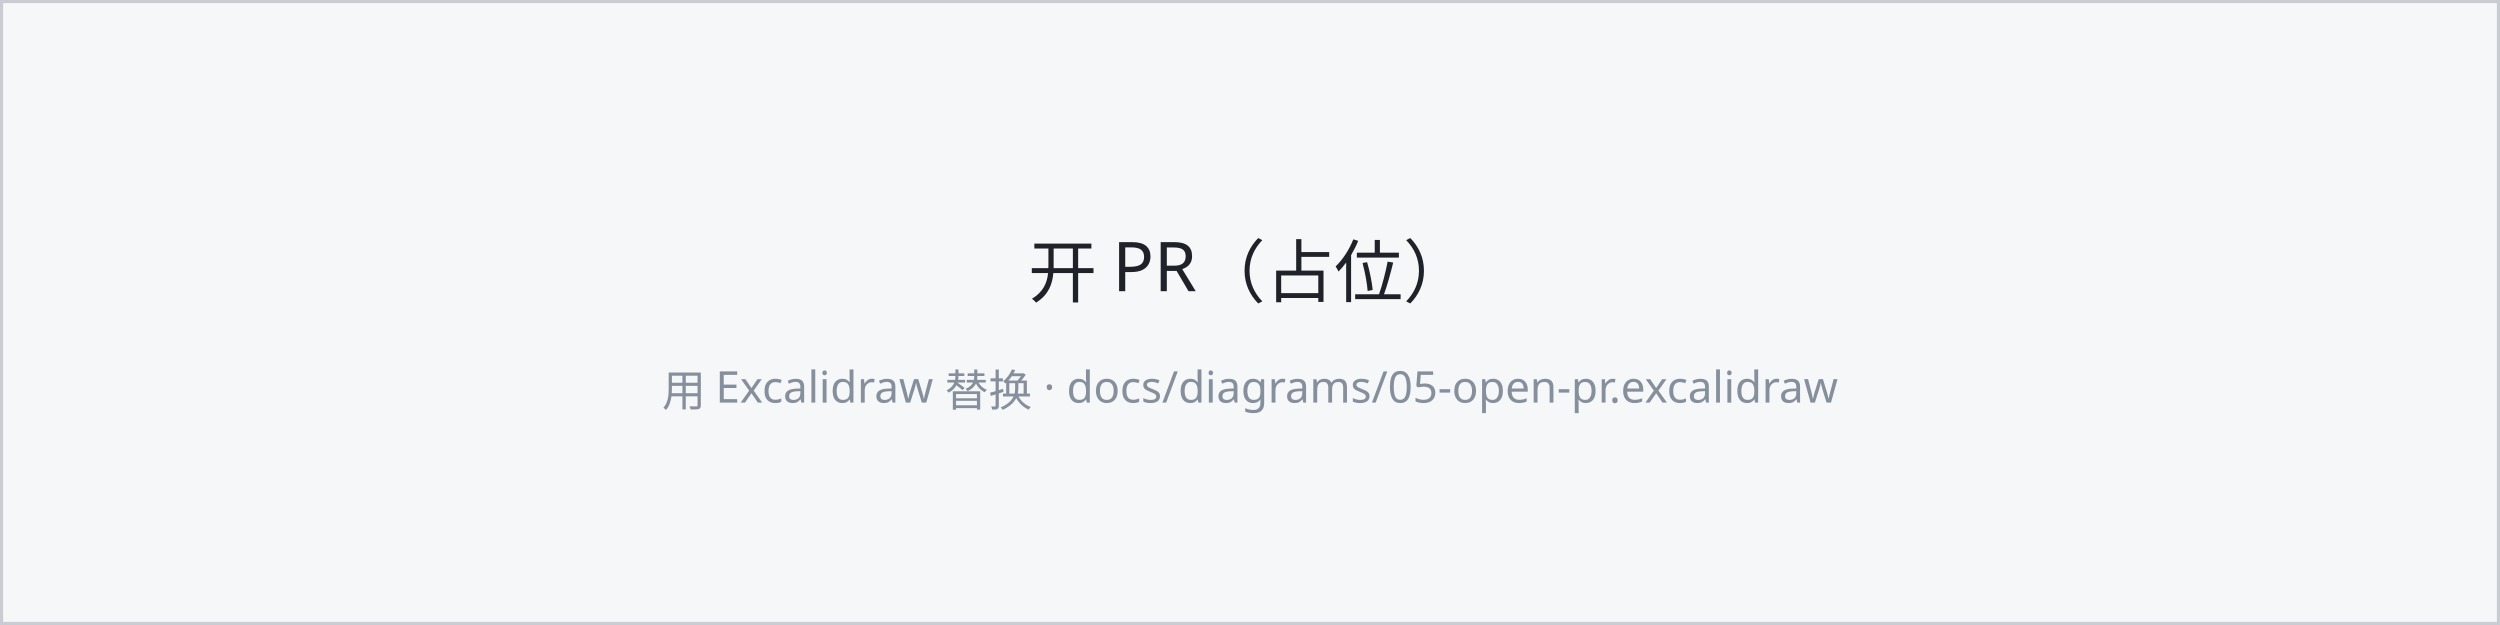
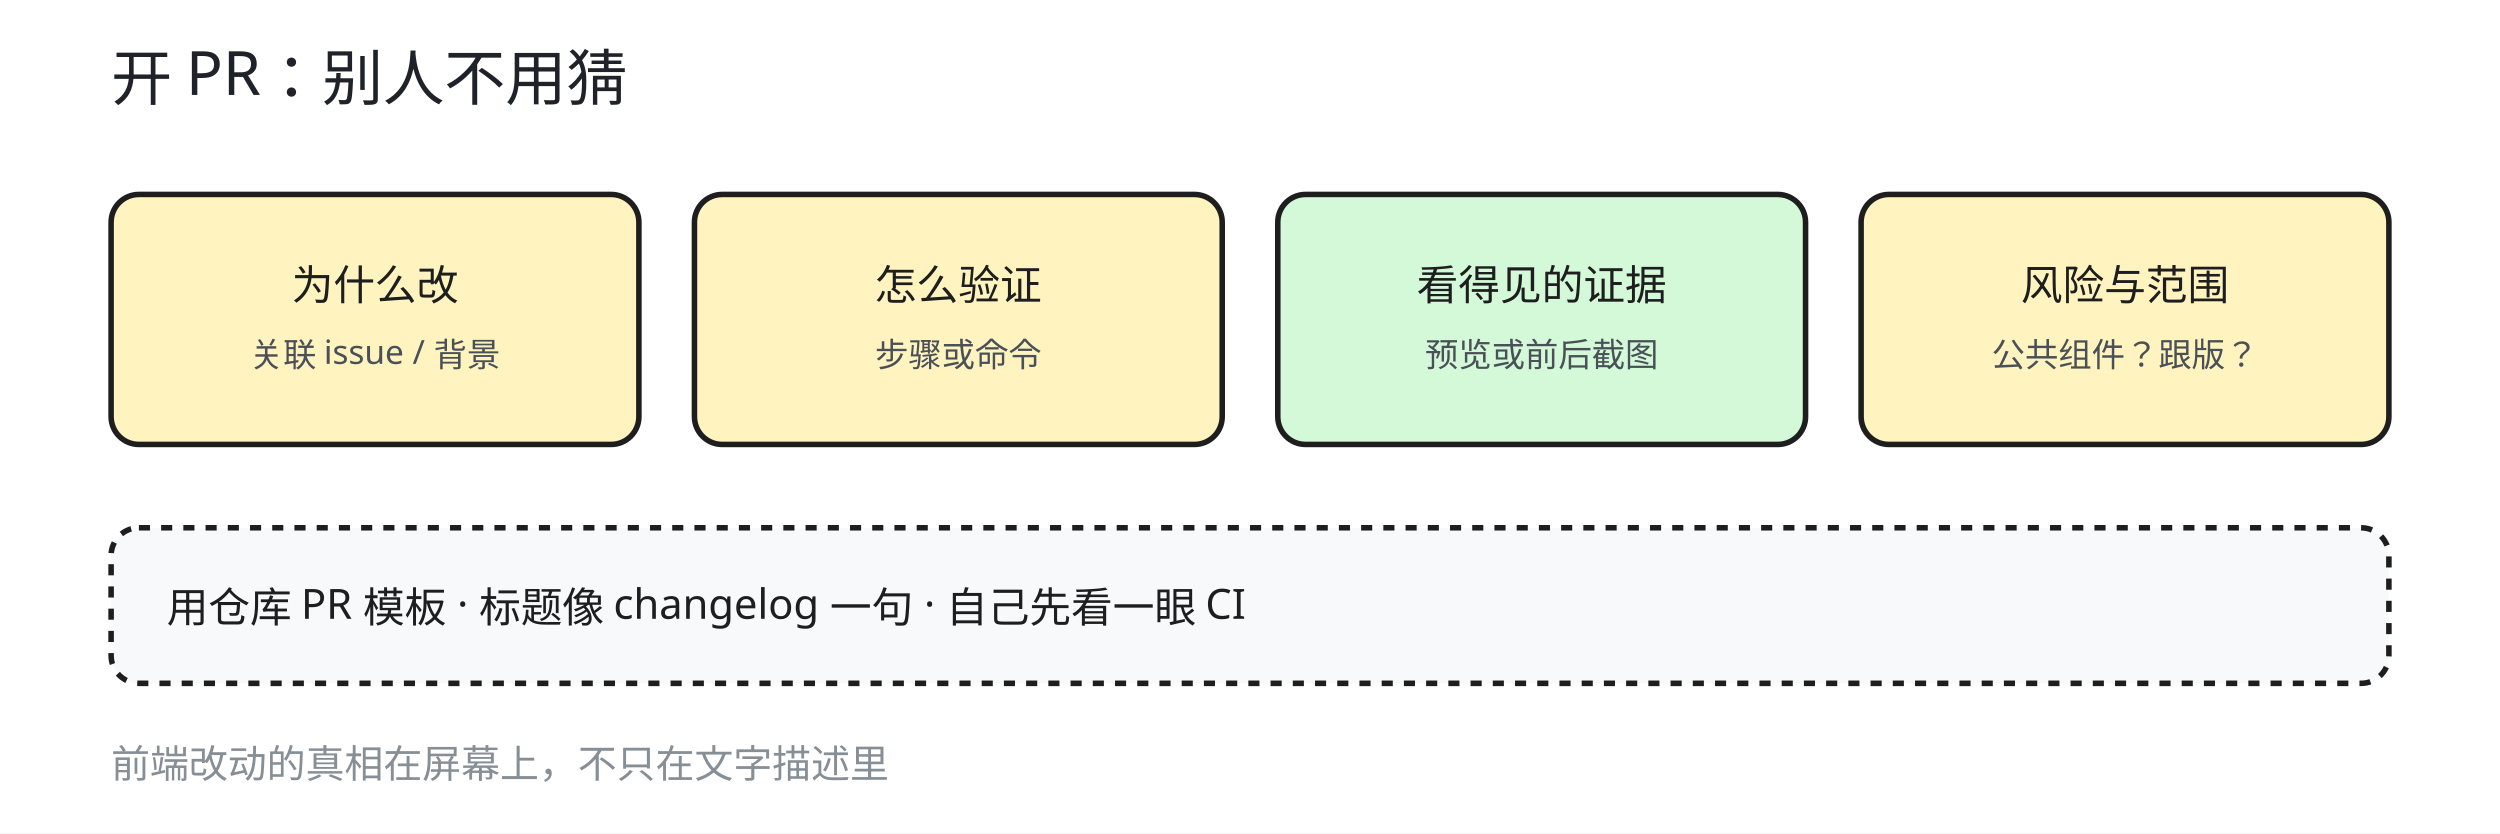
- <svg xmlns="http://www.w3.org/2000/svg" width="800" height="200" viewBox="0 0 800 200" role="img">
-   <rect width="800" height="200" fill="#f6f7f9" stroke="#c9cdd3" stroke-width="2" />
-   <text x="400" y="95" text-anchor="middle" font-family="sans-serif" font-size="22" fill="#1f2329">开 PR（占位）</text>
-   <text x="400" y="130" text-anchor="middle" font-family="sans-serif" font-size="14" fill="#86909c">用 Excalidraw 替换 · docs/diagrams/05-open-pr.excalidraw</text>
+ <svg xmlns="http://www.w3.org/2000/svg" width="900" height="300" viewBox="0 0 900 300" role="img" aria-labelledby="title desc">
+   <rect width="900" height="300" fill="#ffffff" />
+   <text x="40" y="36" font-family="Segoe UI, PingFang SC, Microsoft YaHei, sans-serif" font-size="22" fill="#1f2329">开 PR：别人不用猜</text>
+   <g font-family="Segoe UI, PingFang SC, Microsoft YaHei, sans-serif" font-size="15" fill="#1e1e1e">
+     <rect x="40" y="70" width="190" height="90" rx="10" fill="#fff3bf" stroke="#1e1e1e" stroke-width="2" />
+     <text x="135" y="108" text-anchor="middle">为什么改</text>
+     <text x="135" y="132" text-anchor="middle" font-size="12" fill="#495057">关联 issue / 背景</text>
+     <rect x="250" y="70" width="190" height="90" rx="10" fill="#fff3bf" stroke="#1e1e1e" stroke-width="2" />
+     <text x="345" y="108" text-anchor="middle">怎么验证</text>
+     <text x="345" y="132" text-anchor="middle" font-size="12" fill="#495057">步骤或命令</text>
+     <rect x="460" y="70" width="190" height="90" rx="10" fill="#d3f9d8" stroke="#1e1e1e" stroke-width="2" />
+     <text x="555" y="108" text-anchor="middle">看得见的证据</text>
+     <text x="555" y="132" text-anchor="middle" font-size="12" fill="#495057">预览或前后截图</text>
+     <rect x="670" y="70" width="190" height="90" rx="10" fill="#fff3bf" stroke="#1e1e1e" stroke-width="2" />
+     <text x="765" y="108" text-anchor="middle">风险与范围</text>
+     <text x="765" y="132" text-anchor="middle" font-size="12" fill="#495057">公共组件？跟版？</text>
+   </g>
+   <g fill="none" stroke="#1e1e1e" stroke-width="2" stroke-dasharray="4 4">
+     <rect x="40" y="190" width="820" height="56" rx="10" fill="#f8f9fa" />
+   </g>
+   <text x="60" y="224" font-family="Segoe UI, PingFang SC, Microsoft YaHei, sans-serif" font-size="15" fill="#1e1e1e">用仓库 PR 模板 · 标题像 changelog 一句 · 自己先看一眼 CI</text>
+   <text x="40" y="280" font-family="Segoe UI, PingFang SC, Microsoft YaHei, sans-serif" font-size="14" fill="#868e96">前端改动的真相在屏幕上，不只在文字描述里</text>
</svg>
